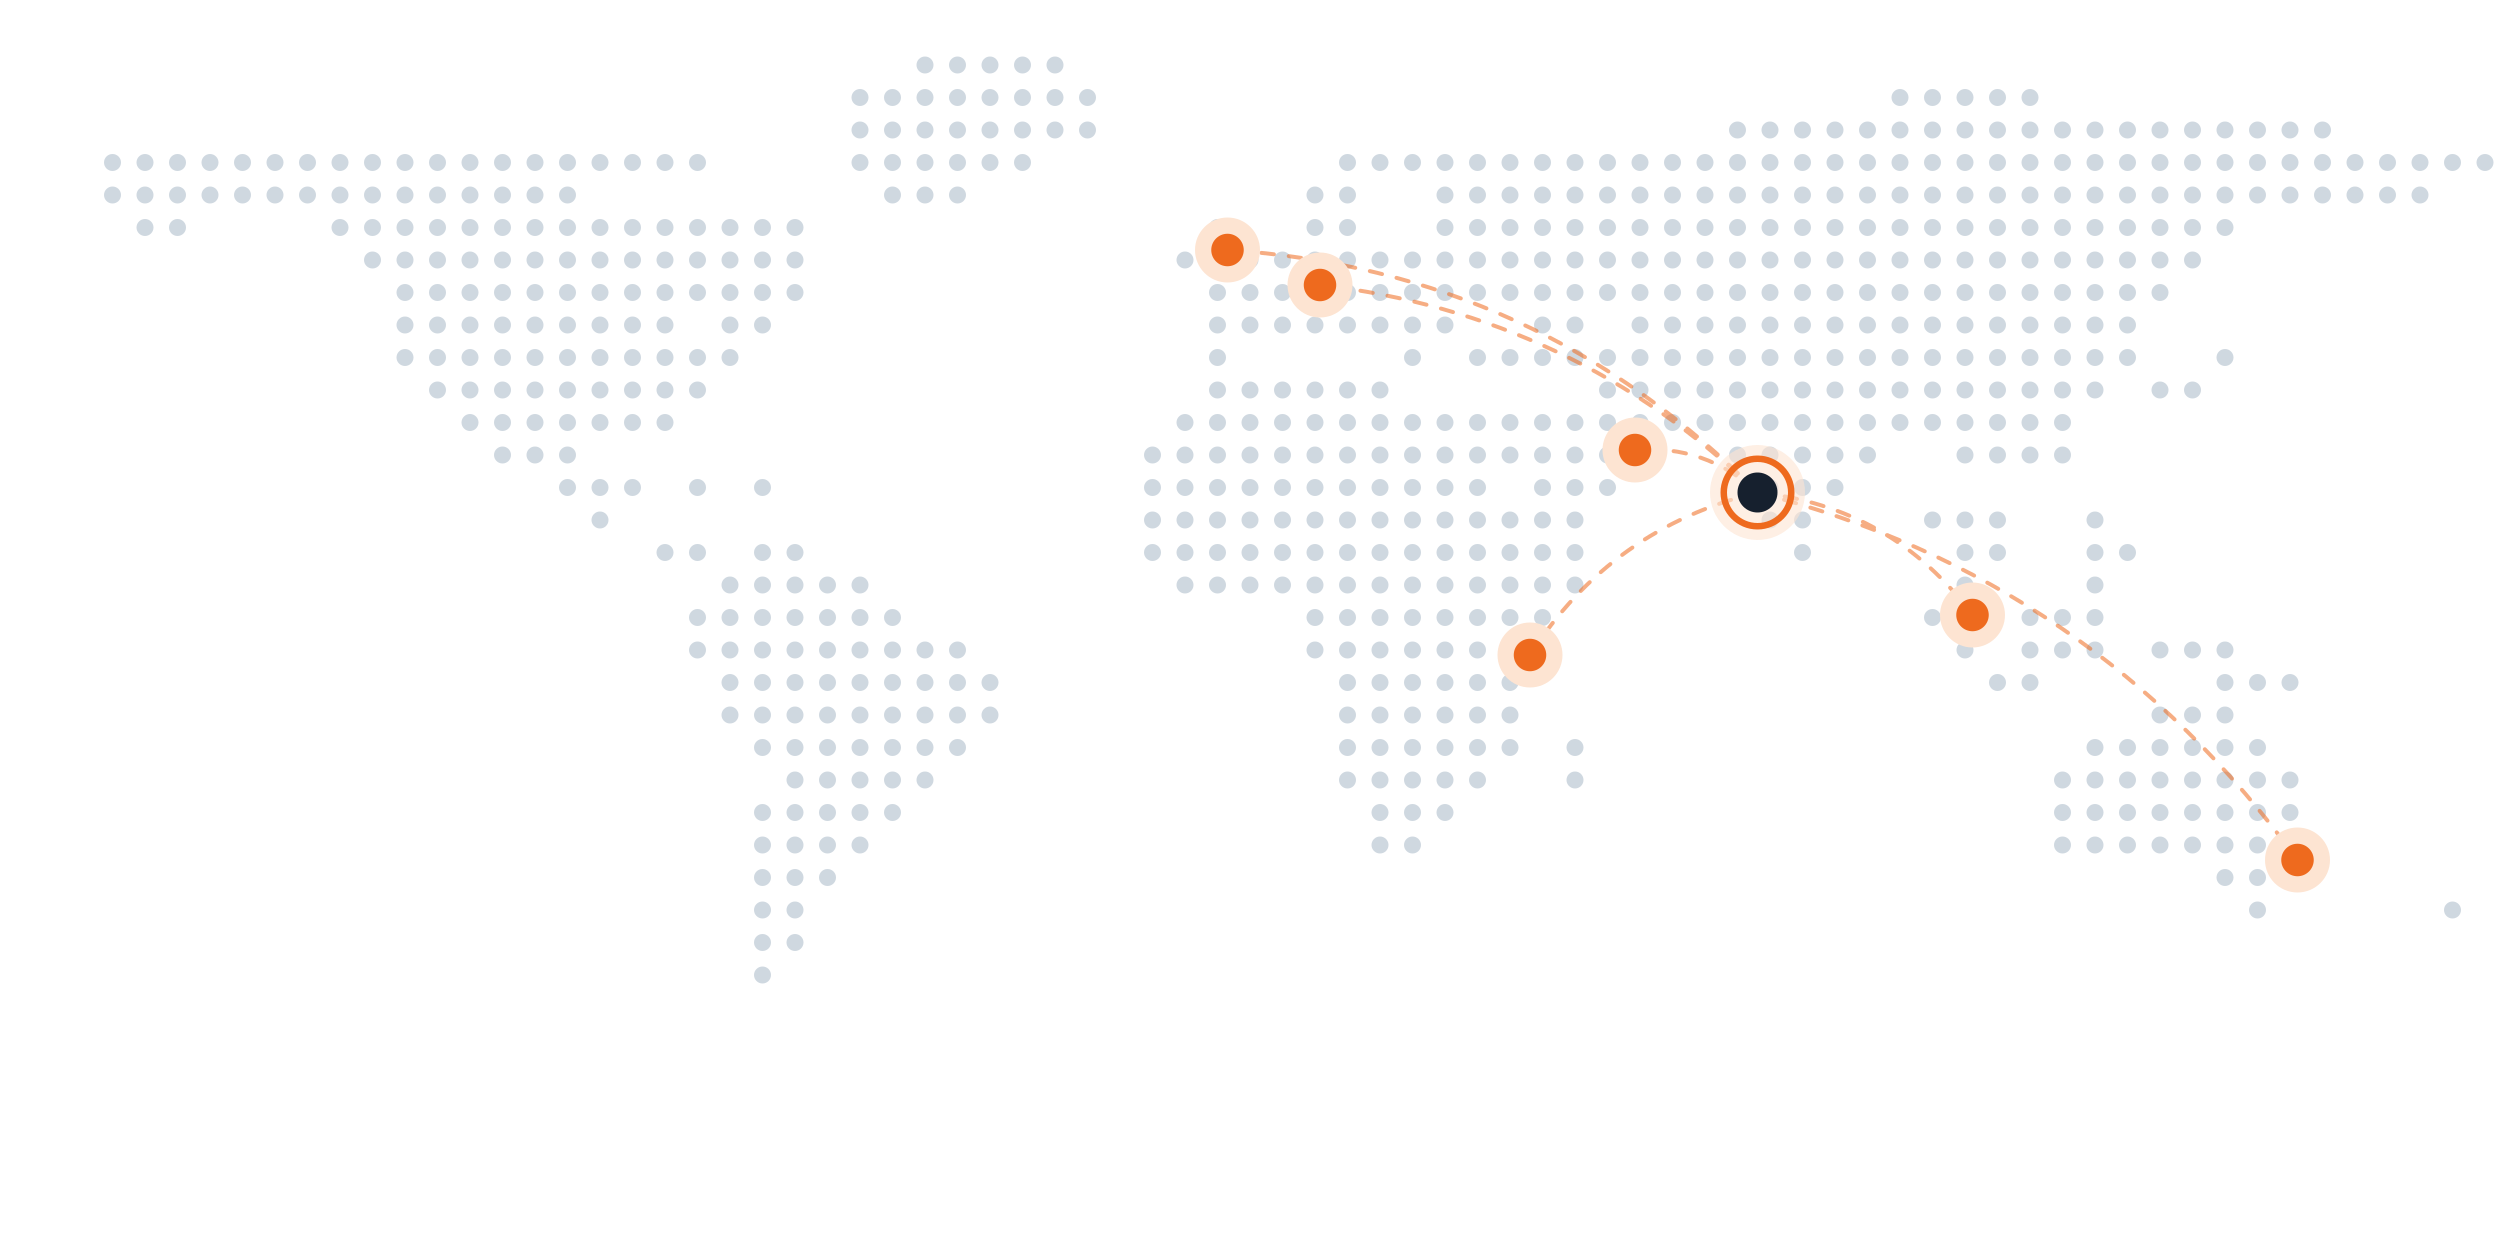
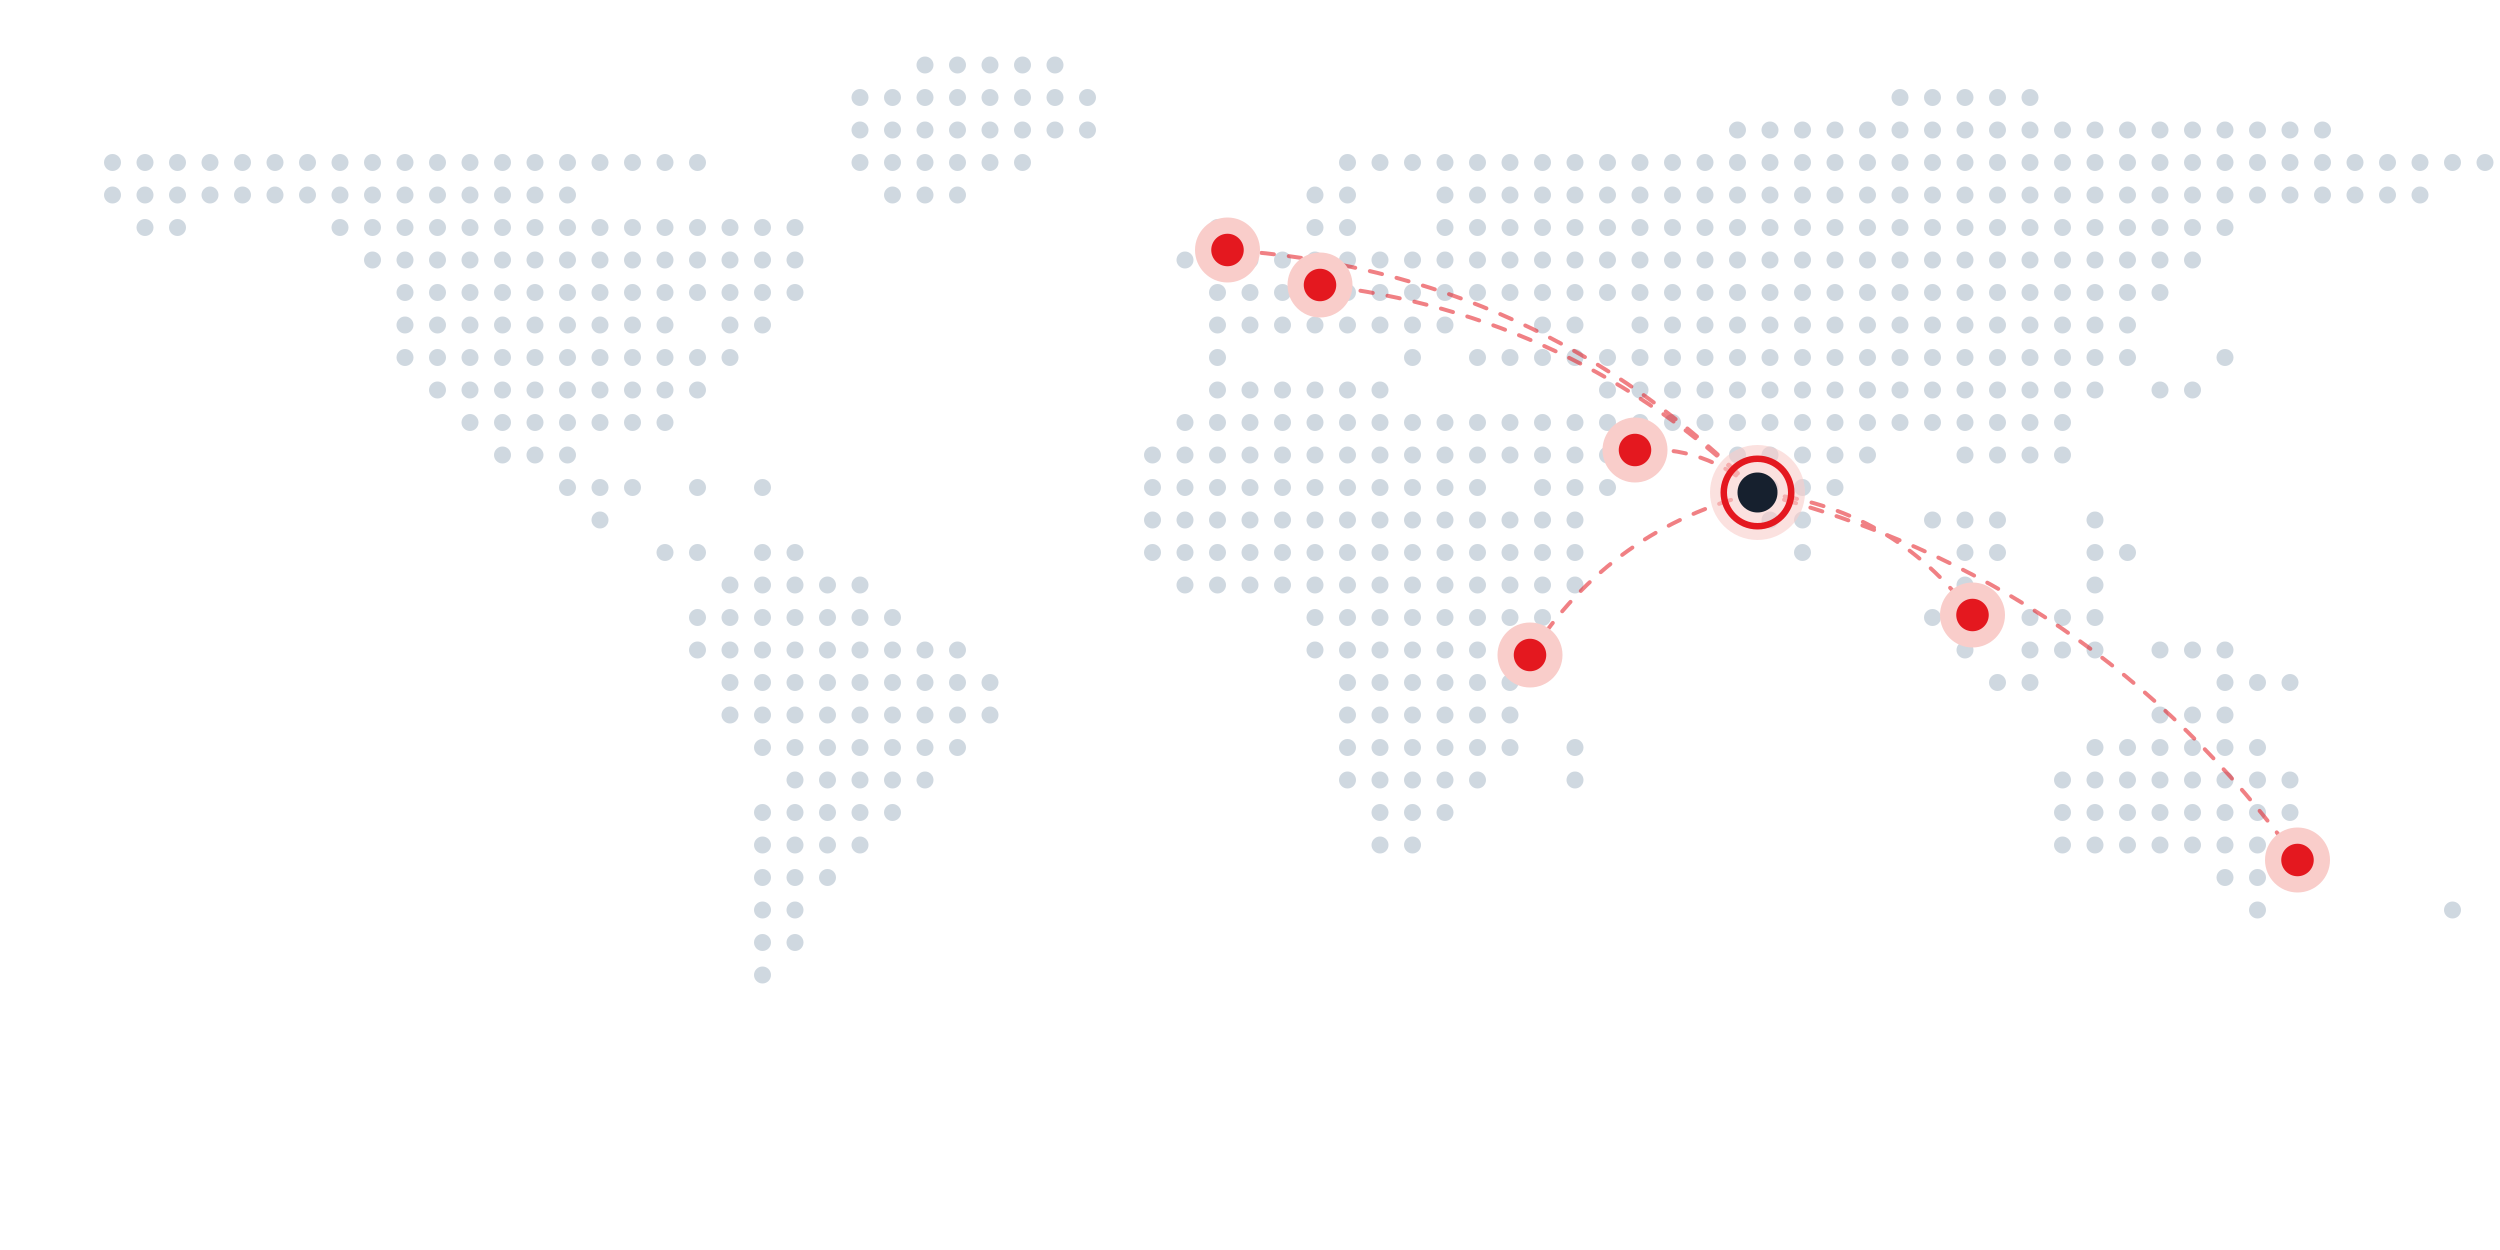
<svg xmlns="http://www.w3.org/2000/svg" width="1000" height="500" viewBox="0 0 1000 500" fill="none">
  <g id="wr-dots" fill="#cfd8e0">
    <circle cx="370" cy="26" r="3.4" />
    <circle cx="383" cy="26" r="3.4" />
    <circle cx="396" cy="26" r="3.4" />
    <circle cx="409" cy="26" r="3.4" />
    <circle cx="422" cy="26" r="3.4" />
    <circle cx="344" cy="39" r="3.4" />
    <circle cx="357" cy="39" r="3.4" />
    <circle cx="370" cy="39" r="3.4" />
    <circle cx="383" cy="39" r="3.4" />
    <circle cx="396" cy="39" r="3.4" />
    <circle cx="409" cy="39" r="3.4" />
    <circle cx="422" cy="39" r="3.4" />
    <circle cx="435" cy="39" r="3.4" />
    <circle cx="760" cy="39" r="3.4" />
    <circle cx="773" cy="39" r="3.4" />
    <circle cx="786" cy="39" r="3.4" />
    <circle cx="799" cy="39" r="3.4" />
    <circle cx="812" cy="39" r="3.4" />
    <circle cx="344" cy="52" r="3.4" />
    <circle cx="357" cy="52" r="3.4" />
    <circle cx="370" cy="52" r="3.4" />
    <circle cx="383" cy="52" r="3.4" />
    <circle cx="396" cy="52" r="3.4" />
    <circle cx="409" cy="52" r="3.4" />
    <circle cx="422" cy="52" r="3.4" />
    <circle cx="435" cy="52" r="3.4" />
    <circle cx="695" cy="52" r="3.4" />
    <circle cx="708" cy="52" r="3.4" />
    <circle cx="721" cy="52" r="3.4" />
    <circle cx="734" cy="52" r="3.4" />
    <circle cx="747" cy="52" r="3.4" />
    <circle cx="760" cy="52" r="3.4" />
    <circle cx="773" cy="52" r="3.4" />
    <circle cx="786" cy="52" r="3.4" />
    <circle cx="799" cy="52" r="3.4" />
    <circle cx="812" cy="52" r="3.4" />
    <circle cx="825" cy="52" r="3.4" />
    <circle cx="838" cy="52" r="3.4" />
    <circle cx="851" cy="52" r="3.4" />
    <circle cx="864" cy="52" r="3.4" />
    <circle cx="877" cy="52" r="3.4" />
    <circle cx="890" cy="52" r="3.4" />
    <circle cx="903" cy="52" r="3.4" />
    <circle cx="916" cy="52" r="3.4" />
    <circle cx="929" cy="52" r="3.4" />
    <circle cx="45" cy="65" r="3.4" />
    <circle cx="58" cy="65" r="3.4" />
    <circle cx="71" cy="65" r="3.4" />
    <circle cx="84" cy="65" r="3.4" />
    <circle cx="97" cy="65" r="3.4" />
    <circle cx="110" cy="65" r="3.4" />
    <circle cx="123" cy="65" r="3.4" />
    <circle cx="136" cy="65" r="3.4" />
    <circle cx="149" cy="65" r="3.4" />
    <circle cx="162" cy="65" r="3.4" />
    <circle cx="175" cy="65" r="3.4" />
    <circle cx="188" cy="65" r="3.4" />
    <circle cx="201" cy="65" r="3.4" />
    <circle cx="214" cy="65" r="3.4" />
    <circle cx="227" cy="65" r="3.4" />
    <circle cx="240" cy="65" r="3.4" />
    <circle cx="253" cy="65" r="3.4" />
    <circle cx="266" cy="65" r="3.4" />
    <circle cx="279" cy="65" r="3.4" />
    <circle cx="344" cy="65" r="3.4" />
    <circle cx="357" cy="65" r="3.4" />
    <circle cx="370" cy="65" r="3.4" />
    <circle cx="383" cy="65" r="3.4" />
    <circle cx="396" cy="65" r="3.4" />
    <circle cx="409" cy="65" r="3.4" />
    <circle cx="539" cy="65" r="3.4" />
    <circle cx="552" cy="65" r="3.4" />
    <circle cx="565" cy="65" r="3.4" />
    <circle cx="578" cy="65" r="3.4" />
    <circle cx="591" cy="65" r="3.4" />
    <circle cx="604" cy="65" r="3.4" />
    <circle cx="617" cy="65" r="3.4" />
    <circle cx="630" cy="65" r="3.4" />
    <circle cx="643" cy="65" r="3.4" />
    <circle cx="656" cy="65" r="3.4" />
    <circle cx="669" cy="65" r="3.4" />
    <circle cx="682" cy="65" r="3.4" />
    <circle cx="695" cy="65" r="3.4" />
    <circle cx="708" cy="65" r="3.4" />
    <circle cx="721" cy="65" r="3.4" />
    <circle cx="734" cy="65" r="3.4" />
    <circle cx="747" cy="65" r="3.4" />
    <circle cx="760" cy="65" r="3.4" />
    <circle cx="773" cy="65" r="3.4" />
    <circle cx="786" cy="65" r="3.4" />
    <circle cx="799" cy="65" r="3.4" />
    <circle cx="812" cy="65" r="3.4" />
    <circle cx="825" cy="65" r="3.4" />
    <circle cx="838" cy="65" r="3.4" />
    <circle cx="851" cy="65" r="3.4" />
    <circle cx="864" cy="65" r="3.4" />
    <circle cx="877" cy="65" r="3.4" />
    <circle cx="890" cy="65" r="3.4" />
    <circle cx="903" cy="65" r="3.4" />
    <circle cx="916" cy="65" r="3.4" />
    <circle cx="929" cy="65" r="3.4" />
    <circle cx="942" cy="65" r="3.4" />
    <circle cx="955" cy="65" r="3.4" />
    <circle cx="968" cy="65" r="3.4" />
    <circle cx="981" cy="65" r="3.4" />
    <circle cx="994" cy="65" r="3.4" />
    <circle cx="45" cy="78" r="3.4" />
    <circle cx="58" cy="78" r="3.4" />
    <circle cx="71" cy="78" r="3.4" />
    <circle cx="84" cy="78" r="3.4" />
    <circle cx="97" cy="78" r="3.4" />
    <circle cx="110" cy="78" r="3.4" />
    <circle cx="123" cy="78" r="3.4" />
    <circle cx="136" cy="78" r="3.4" />
    <circle cx="149" cy="78" r="3.4" />
    <circle cx="162" cy="78" r="3.4" />
    <circle cx="175" cy="78" r="3.4" />
    <circle cx="188" cy="78" r="3.4" />
    <circle cx="201" cy="78" r="3.4" />
    <circle cx="214" cy="78" r="3.4" />
    <circle cx="227" cy="78" r="3.4" />
    <circle cx="357" cy="78" r="3.4" />
    <circle cx="370" cy="78" r="3.4" />
    <circle cx="383" cy="78" r="3.4" />
    <circle cx="526" cy="78" r="3.4" />
    <circle cx="539" cy="78" r="3.4" />
    <circle cx="578" cy="78" r="3.4" />
    <circle cx="591" cy="78" r="3.4" />
    <circle cx="604" cy="78" r="3.4" />
    <circle cx="617" cy="78" r="3.4" />
    <circle cx="630" cy="78" r="3.4" />
    <circle cx="643" cy="78" r="3.4" />
    <circle cx="656" cy="78" r="3.4" />
    <circle cx="669" cy="78" r="3.4" />
    <circle cx="682" cy="78" r="3.4" />
    <circle cx="695" cy="78" r="3.4" />
    <circle cx="708" cy="78" r="3.4" />
    <circle cx="721" cy="78" r="3.4" />
    <circle cx="734" cy="78" r="3.4" />
    <circle cx="747" cy="78" r="3.4" />
    <circle cx="760" cy="78" r="3.4" />
    <circle cx="773" cy="78" r="3.4" />
    <circle cx="786" cy="78" r="3.4" />
    <circle cx="799" cy="78" r="3.4" />
    <circle cx="812" cy="78" r="3.4" />
    <circle cx="825" cy="78" r="3.4" />
    <circle cx="838" cy="78" r="3.4" />
    <circle cx="851" cy="78" r="3.4" />
    <circle cx="864" cy="78" r="3.4" />
    <circle cx="877" cy="78" r="3.4" />
    <circle cx="890" cy="78" r="3.4" />
    <circle cx="903" cy="78" r="3.4" />
    <circle cx="916" cy="78" r="3.4" />
    <circle cx="929" cy="78" r="3.4" />
    <circle cx="942" cy="78" r="3.4" />
    <circle cx="955" cy="78" r="3.4" />
    <circle cx="968" cy="78" r="3.4" />
    <circle cx="58" cy="91" r="3.4" />
    <circle cx="71" cy="91" r="3.4" />
    <circle cx="136" cy="91" r="3.4" />
    <circle cx="149" cy="91" r="3.4" />
    <circle cx="162" cy="91" r="3.4" />
    <circle cx="175" cy="91" r="3.4" />
    <circle cx="188" cy="91" r="3.4" />
    <circle cx="201" cy="91" r="3.4" />
    <circle cx="214" cy="91" r="3.4" />
    <circle cx="227" cy="91" r="3.4" />
    <circle cx="240" cy="91" r="3.4" />
    <circle cx="253" cy="91" r="3.4" />
    <circle cx="266" cy="91" r="3.4" />
    <circle cx="279" cy="91" r="3.4" />
    <circle cx="292" cy="91" r="3.4" />
    <circle cx="305" cy="91" r="3.4" />
    <circle cx="318" cy="91" r="3.4" />
    <circle cx="487" cy="91" r="3.4" />
    <circle cx="526" cy="91" r="3.4" />
    <circle cx="539" cy="91" r="3.4" />
    <circle cx="578" cy="91" r="3.4" />
    <circle cx="591" cy="91" r="3.4" />
    <circle cx="604" cy="91" r="3.4" />
    <circle cx="617" cy="91" r="3.4" />
    <circle cx="630" cy="91" r="3.4" />
    <circle cx="643" cy="91" r="3.4" />
    <circle cx="656" cy="91" r="3.4" />
    <circle cx="669" cy="91" r="3.4" />
    <circle cx="682" cy="91" r="3.4" />
    <circle cx="695" cy="91" r="3.4" />
    <circle cx="708" cy="91" r="3.4" />
    <circle cx="721" cy="91" r="3.4" />
    <circle cx="734" cy="91" r="3.4" />
    <circle cx="747" cy="91" r="3.4" />
    <circle cx="760" cy="91" r="3.4" />
    <circle cx="773" cy="91" r="3.4" />
    <circle cx="786" cy="91" r="3.4" />
    <circle cx="799" cy="91" r="3.4" />
    <circle cx="812" cy="91" r="3.4" />
    <circle cx="825" cy="91" r="3.4" />
    <circle cx="838" cy="91" r="3.4" />
    <circle cx="851" cy="91" r="3.4" />
    <circle cx="864" cy="91" r="3.4" />
    <circle cx="877" cy="91" r="3.4" />
    <circle cx="890" cy="91" r="3.4" />
    <circle cx="149" cy="104" r="3.4" />
    <circle cx="162" cy="104" r="3.4" />
    <circle cx="175" cy="104" r="3.4" />
    <circle cx="188" cy="104" r="3.4" />
    <circle cx="201" cy="104" r="3.4" />
    <circle cx="214" cy="104" r="3.4" />
    <circle cx="227" cy="104" r="3.4" />
    <circle cx="240" cy="104" r="3.4" />
    <circle cx="253" cy="104" r="3.4" />
    <circle cx="266" cy="104" r="3.4" />
    <circle cx="279" cy="104" r="3.4" />
    <circle cx="292" cy="104" r="3.4" />
    <circle cx="305" cy="104" r="3.4" />
    <circle cx="318" cy="104" r="3.4" />
    <circle cx="474" cy="104" r="3.4" />
    <circle cx="500" cy="104" r="3.4" />
    <circle cx="513" cy="104" r="3.4" />
    <circle cx="526" cy="104" r="3.4" />
    <circle cx="539" cy="104" r="3.4" />
    <circle cx="552" cy="104" r="3.4" />
    <circle cx="565" cy="104" r="3.4" />
    <circle cx="578" cy="104" r="3.4" />
    <circle cx="591" cy="104" r="3.4" />
    <circle cx="604" cy="104" r="3.4" />
    <circle cx="617" cy="104" r="3.4" />
    <circle cx="630" cy="104" r="3.4" />
    <circle cx="643" cy="104" r="3.4" />
    <circle cx="656" cy="104" r="3.4" />
    <circle cx="669" cy="104" r="3.4" />
    <circle cx="682" cy="104" r="3.4" />
    <circle cx="695" cy="104" r="3.4" />
    <circle cx="708" cy="104" r="3.4" />
    <circle cx="721" cy="104" r="3.4" />
    <circle cx="734" cy="104" r="3.4" />
    <circle cx="747" cy="104" r="3.4" />
    <circle cx="760" cy="104" r="3.4" />
    <circle cx="773" cy="104" r="3.4" />
    <circle cx="786" cy="104" r="3.4" />
    <circle cx="799" cy="104" r="3.4" />
    <circle cx="812" cy="104" r="3.4" />
    <circle cx="825" cy="104" r="3.4" />
    <circle cx="838" cy="104" r="3.4" />
    <circle cx="851" cy="104" r="3.4" />
    <circle cx="864" cy="104" r="3.4" />
    <circle cx="877" cy="104" r="3.4" />
    <circle cx="162" cy="117" r="3.4" />
    <circle cx="175" cy="117" r="3.4" />
    <circle cx="188" cy="117" r="3.4" />
    <circle cx="201" cy="117" r="3.4" />
    <circle cx="214" cy="117" r="3.4" />
    <circle cx="227" cy="117" r="3.4" />
    <circle cx="240" cy="117" r="3.4" />
    <circle cx="253" cy="117" r="3.4" />
    <circle cx="266" cy="117" r="3.4" />
    <circle cx="279" cy="117" r="3.4" />
    <circle cx="292" cy="117" r="3.4" />
    <circle cx="305" cy="117" r="3.4" />
    <circle cx="318" cy="117" r="3.4" />
    <circle cx="487" cy="117" r="3.4" />
    <circle cx="500" cy="117" r="3.4" />
    <circle cx="513" cy="117" r="3.4" />
    <circle cx="526" cy="117" r="3.4" />
    <circle cx="539" cy="117" r="3.4" />
    <circle cx="552" cy="117" r="3.4" />
    <circle cx="565" cy="117" r="3.4" />
    <circle cx="578" cy="117" r="3.4" />
    <circle cx="591" cy="117" r="3.4" />
    <circle cx="604" cy="117" r="3.4" />
    <circle cx="617" cy="117" r="3.4" />
    <circle cx="630" cy="117" r="3.4" />
    <circle cx="643" cy="117" r="3.4" />
    <circle cx="656" cy="117" r="3.4" />
    <circle cx="669" cy="117" r="3.4" />
    <circle cx="682" cy="117" r="3.4" />
    <circle cx="695" cy="117" r="3.4" />
    <circle cx="708" cy="117" r="3.4" />
    <circle cx="721" cy="117" r="3.4" />
    <circle cx="734" cy="117" r="3.4" />
    <circle cx="747" cy="117" r="3.4" />
    <circle cx="760" cy="117" r="3.4" />
    <circle cx="773" cy="117" r="3.4" />
    <circle cx="786" cy="117" r="3.4" />
    <circle cx="799" cy="117" r="3.4" />
    <circle cx="812" cy="117" r="3.4" />
    <circle cx="825" cy="117" r="3.4" />
    <circle cx="838" cy="117" r="3.4" />
    <circle cx="851" cy="117" r="3.4" />
    <circle cx="864" cy="117" r="3.4" />
    <circle cx="162" cy="130" r="3.4" />
    <circle cx="175" cy="130" r="3.4" />
    <circle cx="188" cy="130" r="3.4" />
    <circle cx="201" cy="130" r="3.4" />
    <circle cx="214" cy="130" r="3.4" />
    <circle cx="227" cy="130" r="3.4" />
    <circle cx="240" cy="130" r="3.4" />
    <circle cx="253" cy="130" r="3.4" />
    <circle cx="266" cy="130" r="3.4" />
    <circle cx="292" cy="130" r="3.4" />
    <circle cx="305" cy="130" r="3.4" />
    <circle cx="487" cy="130" r="3.4" />
    <circle cx="500" cy="130" r="3.4" />
    <circle cx="513" cy="130" r="3.4" />
    <circle cx="526" cy="130" r="3.4" />
    <circle cx="539" cy="130" r="3.4" />
    <circle cx="552" cy="130" r="3.4" />
    <circle cx="565" cy="130" r="3.4" />
    <circle cx="578" cy="130" r="3.4" />
    <circle cx="617" cy="130" r="3.4" />
    <circle cx="630" cy="130" r="3.4" />
    <circle cx="656" cy="130" r="3.4" />
    <circle cx="669" cy="130" r="3.4" />
    <circle cx="682" cy="130" r="3.4" />
    <circle cx="695" cy="130" r="3.4" />
    <circle cx="708" cy="130" r="3.4" />
    <circle cx="721" cy="130" r="3.4" />
    <circle cx="734" cy="130" r="3.4" />
    <circle cx="747" cy="130" r="3.4" />
    <circle cx="760" cy="130" r="3.4" />
    <circle cx="773" cy="130" r="3.4" />
    <circle cx="786" cy="130" r="3.4" />
    <circle cx="799" cy="130" r="3.4" />
    <circle cx="812" cy="130" r="3.4" />
    <circle cx="825" cy="130" r="3.4" />
    <circle cx="838" cy="130" r="3.4" />
    <circle cx="851" cy="130" r="3.4" />
    <circle cx="162" cy="143" r="3.4" />
    <circle cx="175" cy="143" r="3.4" />
    <circle cx="188" cy="143" r="3.4" />
    <circle cx="201" cy="143" r="3.4" />
    <circle cx="214" cy="143" r="3.4" />
    <circle cx="227" cy="143" r="3.4" />
    <circle cx="240" cy="143" r="3.4" />
    <circle cx="253" cy="143" r="3.4" />
    <circle cx="266" cy="143" r="3.4" />
    <circle cx="279" cy="143" r="3.4" />
    <circle cx="292" cy="143" r="3.4" />
    <circle cx="487" cy="143" r="3.4" />
    <circle cx="565" cy="143" r="3.4" />
    <circle cx="591" cy="143" r="3.4" />
    <circle cx="604" cy="143" r="3.4" />
    <circle cx="617" cy="143" r="3.4" />
    <circle cx="630" cy="143" r="3.4" />
    <circle cx="643" cy="143" r="3.4" />
    <circle cx="656" cy="143" r="3.4" />
    <circle cx="669" cy="143" r="3.4" />
    <circle cx="682" cy="143" r="3.4" />
    <circle cx="695" cy="143" r="3.4" />
    <circle cx="708" cy="143" r="3.4" />
    <circle cx="721" cy="143" r="3.4" />
    <circle cx="734" cy="143" r="3.4" />
    <circle cx="747" cy="143" r="3.4" />
    <circle cx="760" cy="143" r="3.4" />
    <circle cx="773" cy="143" r="3.4" />
    <circle cx="786" cy="143" r="3.4" />
    <circle cx="799" cy="143" r="3.4" />
    <circle cx="812" cy="143" r="3.4" />
    <circle cx="825" cy="143" r="3.4" />
    <circle cx="838" cy="143" r="3.4" />
    <circle cx="851" cy="143" r="3.4" />
    <circle cx="890" cy="143" r="3.4" />
    <circle cx="175" cy="156" r="3.4" />
    <circle cx="188" cy="156" r="3.4" />
    <circle cx="201" cy="156" r="3.4" />
    <circle cx="214" cy="156" r="3.4" />
    <circle cx="227" cy="156" r="3.4" />
    <circle cx="240" cy="156" r="3.4" />
    <circle cx="253" cy="156" r="3.4" />
    <circle cx="266" cy="156" r="3.4" />
    <circle cx="279" cy="156" r="3.4" />
    <circle cx="487" cy="156" r="3.4" />
    <circle cx="500" cy="156" r="3.4" />
    <circle cx="513" cy="156" r="3.4" />
    <circle cx="526" cy="156" r="3.4" />
    <circle cx="539" cy="156" r="3.4" />
    <circle cx="552" cy="156" r="3.4" />
    <circle cx="643" cy="156" r="3.4" />
    <circle cx="656" cy="156" r="3.4" />
    <circle cx="669" cy="156" r="3.4" />
    <circle cx="682" cy="156" r="3.4" />
    <circle cx="695" cy="156" r="3.4" />
    <circle cx="708" cy="156" r="3.4" />
    <circle cx="721" cy="156" r="3.4" />
    <circle cx="734" cy="156" r="3.4" />
    <circle cx="747" cy="156" r="3.4" />
    <circle cx="760" cy="156" r="3.4" />
    <circle cx="773" cy="156" r="3.4" />
    <circle cx="786" cy="156" r="3.4" />
    <circle cx="799" cy="156" r="3.4" />
    <circle cx="812" cy="156" r="3.4" />
    <circle cx="825" cy="156" r="3.4" />
    <circle cx="838" cy="156" r="3.4" />
    <circle cx="864" cy="156" r="3.4" />
    <circle cx="877" cy="156" r="3.4" />
    <circle cx="188" cy="169" r="3.4" />
    <circle cx="201" cy="169" r="3.4" />
    <circle cx="214" cy="169" r="3.4" />
    <circle cx="227" cy="169" r="3.4" />
    <circle cx="240" cy="169" r="3.4" />
    <circle cx="253" cy="169" r="3.4" />
    <circle cx="266" cy="169" r="3.4" />
    <circle cx="474" cy="169" r="3.4" />
    <circle cx="487" cy="169" r="3.4" />
    <circle cx="500" cy="169" r="3.4" />
    <circle cx="513" cy="169" r="3.4" />
    <circle cx="526" cy="169" r="3.4" />
    <circle cx="539" cy="169" r="3.4" />
    <circle cx="552" cy="169" r="3.4" />
    <circle cx="565" cy="169" r="3.4" />
    <circle cx="578" cy="169" r="3.4" />
    <circle cx="591" cy="169" r="3.4" />
    <circle cx="604" cy="169" r="3.4" />
    <circle cx="617" cy="169" r="3.4" />
    <circle cx="630" cy="169" r="3.4" />
    <circle cx="643" cy="169" r="3.4" />
    <circle cx="656" cy="169" r="3.4" />
    <circle cx="669" cy="169" r="3.4" />
    <circle cx="682" cy="169" r="3.4" />
    <circle cx="695" cy="169" r="3.4" />
    <circle cx="708" cy="169" r="3.4" />
    <circle cx="721" cy="169" r="3.4" />
    <circle cx="734" cy="169" r="3.4" />
    <circle cx="747" cy="169" r="3.4" />
    <circle cx="760" cy="169" r="3.4" />
    <circle cx="773" cy="169" r="3.4" />
    <circle cx="786" cy="169" r="3.4" />
    <circle cx="799" cy="169" r="3.4" />
    <circle cx="812" cy="169" r="3.4" />
    <circle cx="825" cy="169" r="3.4" />
    <circle cx="201" cy="182" r="3.4" />
    <circle cx="214" cy="182" r="3.4" />
    <circle cx="227" cy="182" r="3.4" />
    <circle cx="461" cy="182" r="3.4" />
    <circle cx="474" cy="182" r="3.4" />
    <circle cx="487" cy="182" r="3.4" />
    <circle cx="500" cy="182" r="3.4" />
    <circle cx="513" cy="182" r="3.4" />
    <circle cx="526" cy="182" r="3.4" />
    <circle cx="539" cy="182" r="3.4" />
    <circle cx="552" cy="182" r="3.4" />
    <circle cx="565" cy="182" r="3.4" />
    <circle cx="578" cy="182" r="3.4" />
    <circle cx="591" cy="182" r="3.4" />
    <circle cx="604" cy="182" r="3.4" />
    <circle cx="617" cy="182" r="3.4" />
    <circle cx="630" cy="182" r="3.4" />
    <circle cx="643" cy="182" r="3.4" />
    <circle cx="656" cy="182" r="3.4" />
    <circle cx="695" cy="182" r="3.4" />
    <circle cx="708" cy="182" r="3.4" />
    <circle cx="721" cy="182" r="3.4" />
    <circle cx="734" cy="182" r="3.4" />
    <circle cx="747" cy="182" r="3.4" />
    <circle cx="786" cy="182" r="3.4" />
    <circle cx="799" cy="182" r="3.4" />
    <circle cx="812" cy="182" r="3.4" />
    <circle cx="825" cy="182" r="3.4" />
    <circle cx="227" cy="195" r="3.4" />
    <circle cx="240" cy="195" r="3.4" />
    <circle cx="253" cy="195" r="3.4" />
    <circle cx="279" cy="195" r="3.4" />
    <circle cx="305" cy="195" r="3.4" />
    <circle cx="461" cy="195" r="3.4" />
    <circle cx="474" cy="195" r="3.4" />
    <circle cx="487" cy="195" r="3.4" />
    <circle cx="500" cy="195" r="3.4" />
    <circle cx="513" cy="195" r="3.4" />
    <circle cx="526" cy="195" r="3.4" />
    <circle cx="539" cy="195" r="3.4" />
    <circle cx="552" cy="195" r="3.4" />
    <circle cx="565" cy="195" r="3.4" />
    <circle cx="578" cy="195" r="3.4" />
    <circle cx="591" cy="195" r="3.4" />
    <circle cx="617" cy="195" r="3.4" />
    <circle cx="630" cy="195" r="3.4" />
    <circle cx="643" cy="195" r="3.4" />
    <circle cx="708" cy="195" r="3.4" />
    <circle cx="721" cy="195" r="3.4" />
    <circle cx="734" cy="195" r="3.4" />
    <circle cx="240" cy="208" r="3.4" />
    <circle cx="461" cy="208" r="3.4" />
    <circle cx="474" cy="208" r="3.4" />
    <circle cx="487" cy="208" r="3.4" />
    <circle cx="500" cy="208" r="3.4" />
    <circle cx="513" cy="208" r="3.4" />
    <circle cx="526" cy="208" r="3.4" />
    <circle cx="539" cy="208" r="3.4" />
    <circle cx="552" cy="208" r="3.4" />
    <circle cx="565" cy="208" r="3.4" />
    <circle cx="578" cy="208" r="3.4" />
    <circle cx="591" cy="208" r="3.4" />
    <circle cx="604" cy="208" r="3.4" />
    <circle cx="617" cy="208" r="3.4" />
    <circle cx="630" cy="208" r="3.4" />
    <circle cx="708" cy="208" r="3.4" />
    <circle cx="721" cy="208" r="3.4" />
    <circle cx="773" cy="208" r="3.4" />
    <circle cx="786" cy="208" r="3.4" />
    <circle cx="799" cy="208" r="3.4" />
    <circle cx="838" cy="208" r="3.4" />
    <circle cx="266" cy="221" r="3.4" />
    <circle cx="279" cy="221" r="3.4" />
    <circle cx="305" cy="221" r="3.4" />
    <circle cx="318" cy="221" r="3.4" />
    <circle cx="461" cy="221" r="3.4" />
    <circle cx="474" cy="221" r="3.4" />
    <circle cx="487" cy="221" r="3.4" />
    <circle cx="500" cy="221" r="3.4" />
    <circle cx="513" cy="221" r="3.4" />
    <circle cx="526" cy="221" r="3.4" />
    <circle cx="539" cy="221" r="3.4" />
    <circle cx="552" cy="221" r="3.4" />
    <circle cx="565" cy="221" r="3.4" />
    <circle cx="578" cy="221" r="3.4" />
    <circle cx="591" cy="221" r="3.4" />
    <circle cx="604" cy="221" r="3.4" />
    <circle cx="617" cy="221" r="3.4" />
    <circle cx="630" cy="221" r="3.4" />
    <circle cx="721" cy="221" r="3.4" />
    <circle cx="786" cy="221" r="3.4" />
    <circle cx="799" cy="221" r="3.4" />
    <circle cx="838" cy="221" r="3.4" />
    <circle cx="851" cy="221" r="3.4" />
    <circle cx="292" cy="234" r="3.4" />
    <circle cx="305" cy="234" r="3.4" />
    <circle cx="318" cy="234" r="3.4" />
    <circle cx="331" cy="234" r="3.4" />
    <circle cx="344" cy="234" r="3.4" />
    <circle cx="474" cy="234" r="3.4" />
    <circle cx="487" cy="234" r="3.4" />
    <circle cx="500" cy="234" r="3.4" />
    <circle cx="513" cy="234" r="3.4" />
    <circle cx="526" cy="234" r="3.4" />
    <circle cx="539" cy="234" r="3.4" />
    <circle cx="552" cy="234" r="3.4" />
    <circle cx="565" cy="234" r="3.4" />
    <circle cx="578" cy="234" r="3.4" />
    <circle cx="591" cy="234" r="3.4" />
    <circle cx="604" cy="234" r="3.4" />
    <circle cx="617" cy="234" r="3.4" />
    <circle cx="630" cy="234" r="3.4" />
    <circle cx="786" cy="234" r="3.4" />
    <circle cx="838" cy="234" r="3.4" />
    <circle cx="279" cy="247" r="3.4" />
    <circle cx="292" cy="247" r="3.4" />
    <circle cx="305" cy="247" r="3.4" />
    <circle cx="318" cy="247" r="3.4" />
    <circle cx="331" cy="247" r="3.4" />
    <circle cx="344" cy="247" r="3.4" />
    <circle cx="357" cy="247" r="3.4" />
    <circle cx="526" cy="247" r="3.4" />
    <circle cx="539" cy="247" r="3.4" />
    <circle cx="552" cy="247" r="3.4" />
    <circle cx="565" cy="247" r="3.4" />
    <circle cx="578" cy="247" r="3.4" />
    <circle cx="591" cy="247" r="3.4" />
    <circle cx="604" cy="247" r="3.4" />
    <circle cx="617" cy="247" r="3.4" />
    <circle cx="773" cy="247" r="3.4" />
    <circle cx="812" cy="247" r="3.4" />
    <circle cx="825" cy="247" r="3.4" />
    <circle cx="838" cy="247" r="3.4" />
    <circle cx="279" cy="260" r="3.4" />
    <circle cx="292" cy="260" r="3.4" />
    <circle cx="305" cy="260" r="3.4" />
    <circle cx="318" cy="260" r="3.4" />
    <circle cx="331" cy="260" r="3.4" />
    <circle cx="344" cy="260" r="3.4" />
    <circle cx="357" cy="260" r="3.4" />
    <circle cx="370" cy="260" r="3.4" />
    <circle cx="383" cy="260" r="3.4" />
    <circle cx="526" cy="260" r="3.4" />
    <circle cx="539" cy="260" r="3.4" />
    <circle cx="552" cy="260" r="3.4" />
    <circle cx="565" cy="260" r="3.4" />
    <circle cx="578" cy="260" r="3.4" />
    <circle cx="591" cy="260" r="3.4" />
    <circle cx="604" cy="260" r="3.4" />
    <circle cx="786" cy="260" r="3.4" />
    <circle cx="812" cy="260" r="3.4" />
    <circle cx="825" cy="260" r="3.4" />
    <circle cx="838" cy="260" r="3.4" />
    <circle cx="864" cy="260" r="3.4" />
    <circle cx="877" cy="260" r="3.4" />
    <circle cx="890" cy="260" r="3.4" />
    <circle cx="292" cy="273" r="3.4" />
    <circle cx="305" cy="273" r="3.4" />
    <circle cx="318" cy="273" r="3.4" />
    <circle cx="331" cy="273" r="3.4" />
    <circle cx="344" cy="273" r="3.4" />
    <circle cx="357" cy="273" r="3.4" />
    <circle cx="370" cy="273" r="3.4" />
    <circle cx="383" cy="273" r="3.4" />
    <circle cx="396" cy="273" r="3.4" />
    <circle cx="539" cy="273" r="3.4" />
    <circle cx="552" cy="273" r="3.4" />
    <circle cx="565" cy="273" r="3.4" />
    <circle cx="578" cy="273" r="3.4" />
    <circle cx="591" cy="273" r="3.4" />
    <circle cx="604" cy="273" r="3.4" />
    <circle cx="799" cy="273" r="3.4" />
    <circle cx="812" cy="273" r="3.4" />
    <circle cx="890" cy="273" r="3.4" />
    <circle cx="903" cy="273" r="3.4" />
    <circle cx="916" cy="273" r="3.4" />
    <circle cx="292" cy="286" r="3.4" />
    <circle cx="305" cy="286" r="3.4" />
    <circle cx="318" cy="286" r="3.4" />
    <circle cx="331" cy="286" r="3.4" />
    <circle cx="344" cy="286" r="3.4" />
    <circle cx="357" cy="286" r="3.4" />
    <circle cx="370" cy="286" r="3.4" />
    <circle cx="383" cy="286" r="3.4" />
    <circle cx="396" cy="286" r="3.4" />
    <circle cx="539" cy="286" r="3.4" />
    <circle cx="552" cy="286" r="3.4" />
    <circle cx="565" cy="286" r="3.4" />
    <circle cx="578" cy="286" r="3.4" />
    <circle cx="591" cy="286" r="3.4" />
    <circle cx="604" cy="286" r="3.4" />
    <circle cx="864" cy="286" r="3.4" />
    <circle cx="877" cy="286" r="3.4" />
    <circle cx="890" cy="286" r="3.4" />
    <circle cx="305" cy="299" r="3.4" />
    <circle cx="318" cy="299" r="3.4" />
    <circle cx="331" cy="299" r="3.4" />
    <circle cx="344" cy="299" r="3.4" />
    <circle cx="357" cy="299" r="3.4" />
    <circle cx="370" cy="299" r="3.4" />
    <circle cx="383" cy="299" r="3.4" />
    <circle cx="539" cy="299" r="3.4" />
    <circle cx="552" cy="299" r="3.4" />
    <circle cx="565" cy="299" r="3.4" />
    <circle cx="578" cy="299" r="3.4" />
    <circle cx="591" cy="299" r="3.4" />
    <circle cx="604" cy="299" r="3.4" />
    <circle cx="630" cy="299" r="3.4" />
    <circle cx="838" cy="299" r="3.4" />
    <circle cx="851" cy="299" r="3.4" />
    <circle cx="864" cy="299" r="3.4" />
    <circle cx="877" cy="299" r="3.4" />
    <circle cx="890" cy="299" r="3.4" />
    <circle cx="903" cy="299" r="3.4" />
    <circle cx="318" cy="312" r="3.4" />
    <circle cx="331" cy="312" r="3.4" />
    <circle cx="344" cy="312" r="3.4" />
    <circle cx="357" cy="312" r="3.4" />
    <circle cx="370" cy="312" r="3.4" />
    <circle cx="539" cy="312" r="3.4" />
    <circle cx="552" cy="312" r="3.4" />
    <circle cx="565" cy="312" r="3.4" />
    <circle cx="578" cy="312" r="3.4" />
    <circle cx="591" cy="312" r="3.4" />
    <circle cx="630" cy="312" r="3.4" />
    <circle cx="825" cy="312" r="3.4" />
    <circle cx="838" cy="312" r="3.4" />
    <circle cx="851" cy="312" r="3.4" />
    <circle cx="864" cy="312" r="3.4" />
    <circle cx="877" cy="312" r="3.4" />
    <circle cx="890" cy="312" r="3.4" />
    <circle cx="903" cy="312" r="3.4" />
    <circle cx="916" cy="312" r="3.4" />
    <circle cx="305" cy="325" r="3.4" />
    <circle cx="318" cy="325" r="3.4" />
    <circle cx="331" cy="325" r="3.4" />
    <circle cx="344" cy="325" r="3.4" />
    <circle cx="357" cy="325" r="3.4" />
    <circle cx="552" cy="325" r="3.4" />
    <circle cx="565" cy="325" r="3.4" />
    <circle cx="578" cy="325" r="3.4" />
    <circle cx="825" cy="325" r="3.4" />
    <circle cx="838" cy="325" r="3.4" />
    <circle cx="851" cy="325" r="3.4" />
    <circle cx="864" cy="325" r="3.4" />
    <circle cx="877" cy="325" r="3.4" />
    <circle cx="890" cy="325" r="3.4" />
    <circle cx="903" cy="325" r="3.4" />
    <circle cx="916" cy="325" r="3.4" />
    <circle cx="305" cy="338" r="3.4" />
    <circle cx="318" cy="338" r="3.4" />
    <circle cx="331" cy="338" r="3.4" />
    <circle cx="344" cy="338" r="3.4" />
    <circle cx="552" cy="338" r="3.4" />
    <circle cx="565" cy="338" r="3.4" />
    <circle cx="825" cy="338" r="3.4" />
    <circle cx="838" cy="338" r="3.4" />
    <circle cx="851" cy="338" r="3.4" />
    <circle cx="864" cy="338" r="3.4" />
    <circle cx="877" cy="338" r="3.4" />
    <circle cx="890" cy="338" r="3.4" />
    <circle cx="903" cy="338" r="3.4" />
    <circle cx="916" cy="338" r="3.4" />
    <circle cx="305" cy="351" r="3.4" />
    <circle cx="318" cy="351" r="3.4" />
    <circle cx="331" cy="351" r="3.4" />
    <circle cx="890" cy="351" r="3.4" />
    <circle cx="903" cy="351" r="3.4" />
    <circle cx="916" cy="351" r="3.4" />
    <circle cx="305" cy="364" r="3.4" />
    <circle cx="318" cy="364" r="3.4" />
    <circle cx="903" cy="364" r="3.4" />
    <circle cx="981" cy="364" r="3.4" />
    <circle cx="305" cy="377" r="3.4" />
    <circle cx="318" cy="377" r="3.4" />
    <circle cx="305" cy="390" r="3.4" />
  </g>
-   <g id="wr-arcs" fill="none" stroke="#ee6a1e" stroke-width="1.6" stroke-dasharray="5 6" stroke-linecap="round" opacity="0.55">
+   <g id="wr-arcs" fill="none" stroke="#E4181F" stroke-width="1.6" stroke-dasharray="5 6" stroke-linecap="round" opacity="0.55">
    <path id="wr-arc-1" pathLength="1" d="M703.0 197.0 Q682.2 177.7 654.0 180.0" />
    <path id="wr-arc-2" pathLength="1" d="M703.0 197.0 Q644.5 211.3 612.0 262.0" />
    <path id="wr-arc-3" pathLength="1" d="M703.0 197.0 Q629.6 125.8 528.0 114.0" />
    <path id="wr-arc-4" pathLength="1" d="M703.0 197.0 Q615.4 108.2 491.0 100.0" />
    <path id="wr-arc-5" pathLength="1" d="M703.0 197.0 Q756.8 202.6 789.0 246.0" />
    <path id="wr-arc-6" pathLength="1" d="M703.0 197.0 Q837.5 231.6 919.0 344.0" />
  </g>
  <g id="wr-nodes">
    <g id="wr-node-1">
-       <circle cx="654" cy="180" r="13" fill="#fde4d2" />
-       <circle cx="654" cy="180" r="6.5" fill="#ee6a1e" />
+       <circle cx="654" cy="180" r="13" fill="#F9CDCA" />
+       <circle cx="654" cy="180" r="6.5" fill="#E4181F" />
    </g>
    <g id="wr-node-2">
-       <circle cx="612" cy="262" r="13" fill="#fde4d2" />
-       <circle cx="612" cy="262" r="6.5" fill="#ee6a1e" />
+       <circle cx="612" cy="262" r="13" fill="#F9CDCA" />
+       <circle cx="612" cy="262" r="6.5" fill="#E4181F" />
    </g>
    <g id="wr-node-3">
-       <circle cx="528" cy="114" r="13" fill="#fde4d2" />
-       <circle cx="528" cy="114" r="6.5" fill="#ee6a1e" />
+       <circle cx="528" cy="114" r="13" fill="#F9CDCA" />
+       <circle cx="528" cy="114" r="6.5" fill="#E4181F" />
    </g>
    <g id="wr-node-4">
-       <circle cx="491" cy="100" r="13" fill="#fde4d2" />
-       <circle cx="491" cy="100" r="6.5" fill="#ee6a1e" />
+       <circle cx="491" cy="100" r="13" fill="#F9CDCA" />
+       <circle cx="491" cy="100" r="6.5" fill="#E4181F" />
    </g>
    <g id="wr-node-5">
-       <circle cx="789" cy="246" r="13" fill="#fde4d2" />
-       <circle cx="789" cy="246" r="6.5" fill="#ee6a1e" />
+       <circle cx="789" cy="246" r="13" fill="#F9CDCA" />
+       <circle cx="789" cy="246" r="6.5" fill="#E4181F" />
    </g>
    <g id="wr-node-6">
-       <circle cx="919" cy="344" r="13" fill="#fde4d2" />
-       <circle cx="919" cy="344" r="6.5" fill="#ee6a1e" />
+       <circle cx="919" cy="344" r="13" fill="#F9CDCA" />
+       <circle cx="919" cy="344" r="6.5" fill="#E4181F" />
    </g>
  </g>
  <g id="wr-origin">
-     <circle cx="703" cy="197" r="19" fill="#fde4d2" opacity="0.6" />
-     <circle cx="703" cy="197" r="13.5" fill="none" stroke="#ee6a1e" stroke-width="2.6" />
+     <circle cx="703" cy="197" r="19" fill="#F9CDCA" opacity="0.6" />
+     <circle cx="703" cy="197" r="13.5" fill="none" stroke="#E4181F" stroke-width="2.6" />
    <circle cx="703" cy="197" r="8" fill="#16202e" />
  </g>
</svg>
